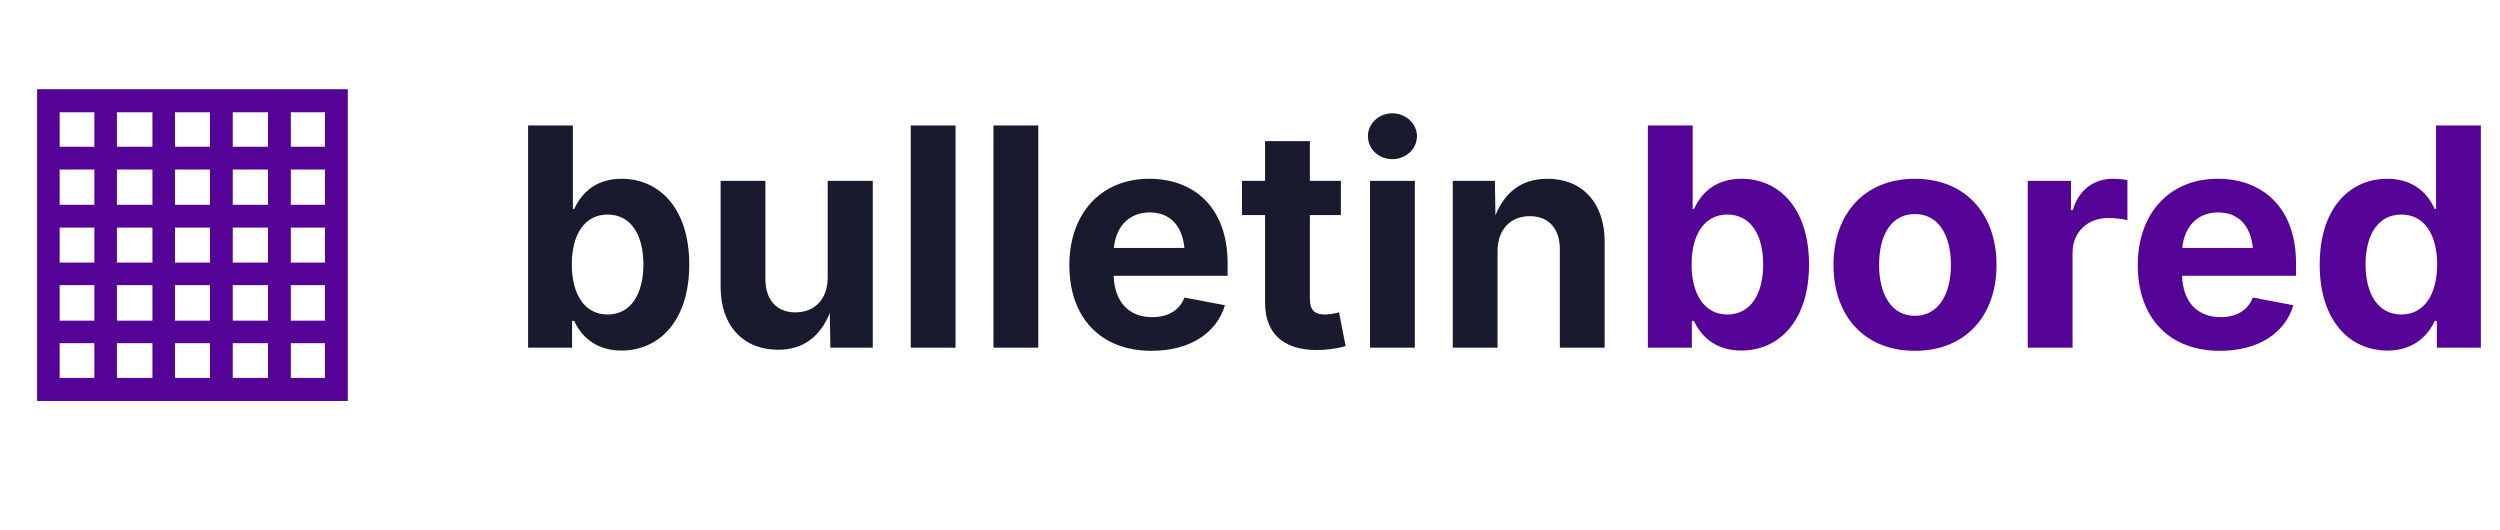
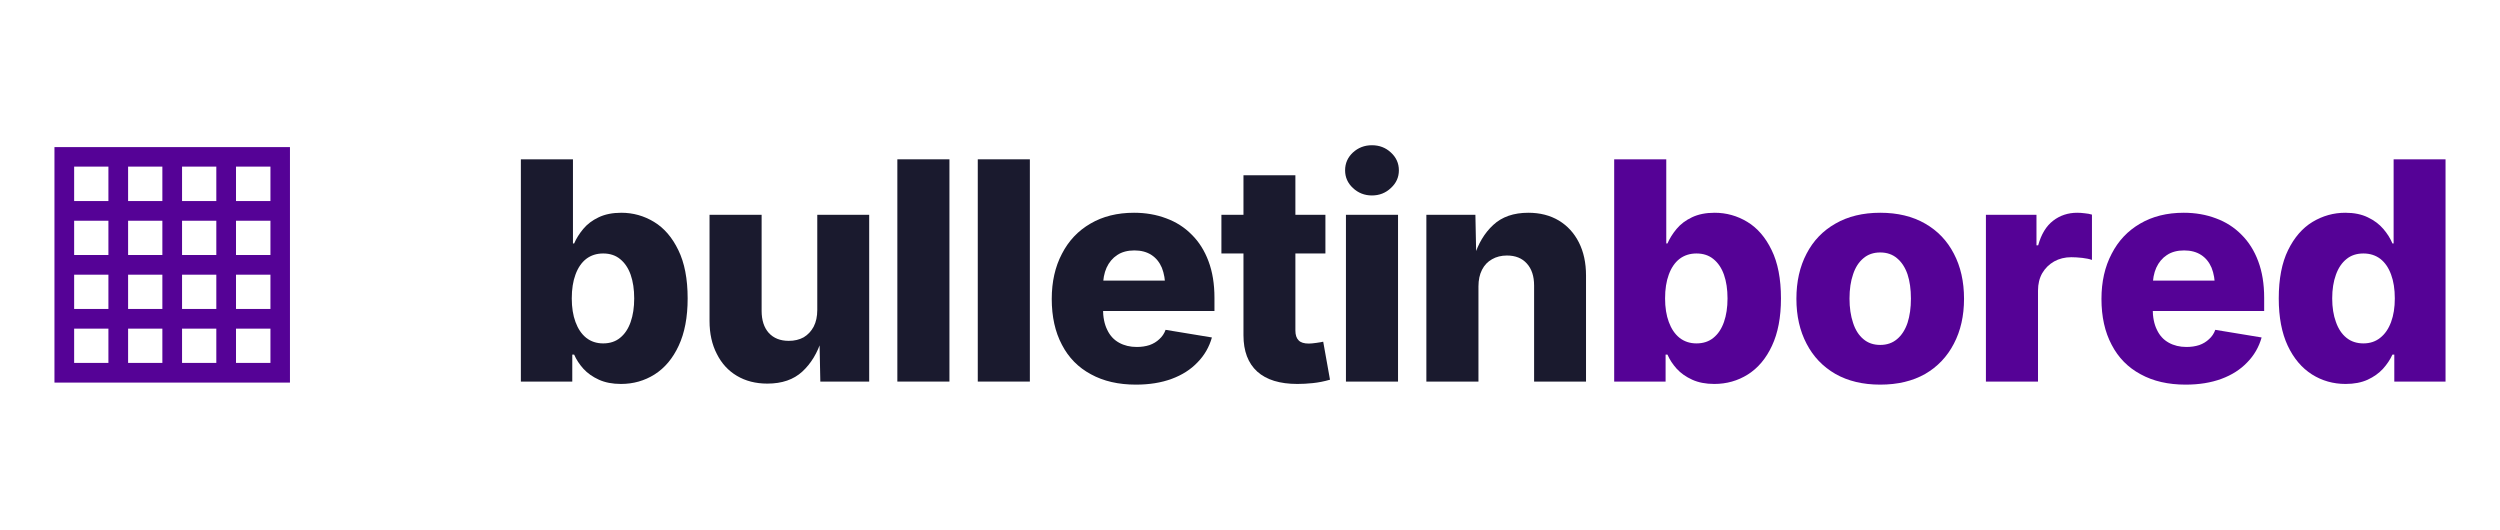
- <svg xmlns="http://www.w3.org/2000/svg" id="Livello_1" data-name="Livello 1" viewBox="0 0 147.35 31.23">
-   <defs>
-     <style>
-       .cls-1 {
-         letter-spacing: -.02em;
-       }
- 
-       .cls-2 {
-         fill: #1a1a2e;
-       }
- 
-       .cls-2, .cls-3 {
-         font-family: Inter-Bold, Inter;
-         font-size: 18px;
-         font-variation-settings: 'opsz' 14, 'wght' 700;
-         font-weight: 700;
-       }
- 
-       .cls-2, .cls-3, .cls-4 {
-         isolation: isolate;
-       }
- 
-       .cls-3, .cls-4 {
-         fill: #550296;
-       }
- 
-       .cls-4 {
-         font-family: LucidaSansUnicode, 'Lucida Sans Unicode';
-         font-size: 24px;
-       }
-     </style>
-   </defs>
-   <text class="cls-4" transform="translate(0 20.68)">
-     <tspan x="0" y="0">▦</tspan>
-   </text>
-   <g>
-     <text class="cls-2" transform="translate(30 20.49)">
-       <tspan x="0" y="0">bulletin</tspan>
-     </text>
-     <text class="cls-3" transform="translate(96 20.49)">
-       <tspan x="0" y="0">bo</tspan>
-       <tspan class="cls-1" x="22.39" y="0">r</tspan>
-       <tspan x="29.28" y="0">ed</tspan>
-     </text>
+ <svg xmlns="http://www.w3.org/2000/svg" viewBox="-0.61 -22.49 147.35 31.23" role="img" aria-label="bulletinbored">
+   <path fill="#550296" transform="translate(0.0 0.06)" d="M2.60 0.00V-13.88H16.48V0.00ZM3.76 -1.16H5.78V-3.18H3.76ZM13.30 -4.34H15.33V-6.36H13.30ZM10.12 -4.34H12.14V-6.36H10.12ZM6.94 -4.34H8.96V-6.36H6.94ZM3.76 -4.34H5.78V-6.36H3.76ZM6.94 -7.52H8.96V-9.54H6.94ZM13.30 -7.52H15.33V-9.54H13.30ZM10.12 -7.52H12.14V-9.54H10.12ZM3.76 -7.52H5.78V-9.54H3.76ZM13.30 -10.70H15.33V-12.73H13.30ZM10.12 -10.70H12.14V-12.73H10.12ZM6.94 -10.70H8.96V-12.73H6.94ZM13.30 -1.16H15.33V-3.18H13.30ZM10.12 -1.16H12.14V-3.18H10.12ZM6.94 -1.16H8.96V-3.18H6.94ZM3.76 -10.70H5.78V-12.73H3.76Z" />
+   <g fill="#1a1a2e">
+     <path transform="translate(29.08 0.0)" d="M6.91 0.14Q6.16 0.14 5.61 -0.11Q5.06 -0.36 4.70 -0.75Q4.34 -1.15 4.15 -1.59H4.04V0.00H1.01V-13.10H4.08V-8.14H4.15Q4.34 -8.58 4.69 -9.00Q5.04 -9.42 5.59 -9.68Q6.15 -9.95 6.93 -9.95Q7.97 -9.95 8.86 -9.41Q9.75 -8.87 10.29 -7.75Q10.84 -6.63 10.84 -4.90Q10.84 -3.24 10.31 -2.11Q9.79 -0.99 8.89 -0.42Q8.00 0.14 6.91 0.14ZM5.86 -2.25Q6.46 -2.25 6.86 -2.58Q7.27 -2.91 7.48 -3.51Q7.69 -4.11 7.69 -4.90Q7.69 -5.70 7.48 -6.30Q7.27 -6.89 6.86 -7.22Q6.46 -7.55 5.86 -7.55Q5.28 -7.55 4.86 -7.23Q4.45 -6.91 4.23 -6.31Q4.01 -5.72 4.01 -4.90Q4.01 -4.10 4.23 -3.51Q4.45 -2.91 4.86 -2.58Q5.28 -2.25 5.86 -2.25Z" />
+     <path transform="translate(40.2 0.0)" d="M4.42 0.12Q3.39 0.12 2.62 -0.34Q1.86 -0.79 1.44 -1.63Q1.01 -2.46 1.01 -3.57V-9.83H4.08V-4.17Q4.08 -3.34 4.50 -2.87Q4.93 -2.40 5.68 -2.40Q6.18 -2.40 6.56 -2.61Q6.93 -2.83 7.15 -3.24Q7.36 -3.65 7.36 -4.22V-9.83H10.42V0.00H7.54L7.49 -2.48H7.62Q7.25 -1.30 6.48 -0.59Q5.71 0.12 4.42 0.12Z" />
+     <path transform="translate(51.27 0.0)" d="M4.08 -13.10V0.00H1.01V-13.10Z" />
+     <path transform="translate(56.01 0.0)" d="M4.08 -13.10V0.00H1.01V-13.10Z" />
+     <path transform="translate(60.75 0.0)" d="M5.59 0.18Q4.05 0.18 2.94 -0.43Q1.82 -1.03 1.23 -2.17Q0.63 -3.30 0.63 -4.87Q0.63 -6.39 1.23 -7.53Q1.82 -8.68 2.91 -9.31Q4.00 -9.95 5.48 -9.95Q6.51 -9.95 7.38 -9.62Q8.25 -9.30 8.88 -8.66Q9.52 -8.03 9.87 -7.09Q10.22 -6.16 10.22 -4.94V-4.16H1.72V-5.95H8.76L7.32 -5.53Q7.32 -6.21 7.12 -6.71Q6.91 -7.20 6.51 -7.46Q6.10 -7.73 5.50 -7.73Q4.90 -7.73 4.49 -7.46Q4.08 -7.19 3.86 -6.71Q3.65 -6.24 3.65 -5.59V-4.31Q3.65 -3.55 3.90 -3.05Q4.14 -2.54 4.60 -2.29Q5.05 -2.04 5.64 -2.04Q6.05 -2.04 6.39 -2.15Q6.73 -2.27 6.97 -2.50Q7.22 -2.72 7.34 -3.05L10.07 -2.60Q9.83 -1.75 9.22 -1.13Q8.62 -0.50 7.70 -0.16Q6.78 0.18 5.59 0.18Z" />
+     <path transform="translate(71.2 0.0)" d="M6.31 -9.83V-7.55H0.18V-9.83ZM1.48 -12.16H4.54V-3.01Q4.54 -2.62 4.73 -2.43Q4.91 -2.24 5.33 -2.24Q5.49 -2.24 5.77 -2.28Q6.06 -2.32 6.18 -2.35L6.58 -0.11Q6.06 0.04 5.57 0.09Q5.09 0.14 4.66 0.14Q3.10 0.14 2.29 -0.59Q1.48 -1.33 1.48 -2.73Z" />
+     <path transform="translate(77.71 0.0)" d="M1.01 0.00V-9.83H4.08V0.00ZM2.54 -10.97Q1.89 -10.97 1.42 -11.41Q0.96 -11.84 0.96 -12.45Q0.96 -13.07 1.42 -13.50Q1.89 -13.93 2.54 -13.93Q3.20 -13.93 3.66 -13.50Q4.13 -13.07 4.13 -12.45Q4.13 -11.84 3.66 -11.41Q3.20 -10.97 2.54 -10.97Z" />
+     <path transform="translate(82.45 0.0)" d="M4.08 -5.61V0.00H1.01V-9.83H3.90L3.95 -7.34H3.82Q4.18 -8.52 4.95 -9.23Q5.72 -9.95 7.02 -9.95Q8.05 -9.95 8.82 -9.49Q9.58 -9.03 10.00 -8.20Q10.42 -7.37 10.42 -6.25V0.00H7.36V-5.66Q7.36 -6.49 6.93 -6.96Q6.51 -7.43 5.76 -7.43Q5.26 -7.43 4.88 -7.21Q4.50 -7.00 4.29 -6.59Q4.08 -6.18 4.08 -5.61Z" />
+   </g>
+   <g fill="#550296">
+     <path transform="translate(93.52 0.0)" d="M6.91 0.14Q6.16 0.14 5.61 -0.11Q5.06 -0.36 4.70 -0.75Q4.34 -1.15 4.15 -1.59H4.04V0.00H1.01V-13.10H4.08V-8.14H4.15Q4.34 -8.58 4.69 -9.00Q5.04 -9.42 5.59 -9.68Q6.15 -9.95 6.93 -9.95Q7.97 -9.95 8.86 -9.41Q9.75 -8.87 10.29 -7.75Q10.84 -6.63 10.84 -4.90Q10.84 -3.24 10.31 -2.11Q9.79 -0.99 8.89 -0.42Q8.00 0.14 6.91 0.14ZM5.86 -2.25Q6.46 -2.25 6.86 -2.58Q7.27 -2.91 7.48 -3.51Q7.69 -4.11 7.69 -4.90Q7.69 -5.70 7.48 -6.30Q7.27 -6.89 6.86 -7.22Q6.46 -7.55 5.86 -7.55Q5.28 -7.55 4.86 -7.23Q4.45 -6.91 4.23 -6.31Q4.01 -5.72 4.01 -4.90Q4.01 -4.10 4.23 -3.51Q4.45 -2.91 4.86 -2.58Q5.28 -2.25 5.86 -2.25Z" />
+     <path transform="translate(104.64 0.0)" d="M5.57 0.18Q4.04 0.18 2.93 -0.45Q1.82 -1.09 1.23 -2.23Q0.63 -3.37 0.63 -4.88Q0.63 -6.40 1.23 -7.54Q1.82 -8.68 2.93 -9.31Q4.04 -9.95 5.57 -9.95Q7.11 -9.95 8.22 -9.31Q9.32 -8.68 9.91 -7.54Q10.51 -6.40 10.51 -4.88Q10.51 -3.37 9.91 -2.23Q9.32 -1.09 8.22 -0.45Q7.11 0.18 5.57 0.18ZM5.57 -2.16Q6.16 -2.16 6.56 -2.50Q6.97 -2.84 7.18 -3.46Q7.38 -4.08 7.38 -4.89Q7.38 -5.71 7.18 -6.32Q6.97 -6.93 6.56 -7.27Q6.16 -7.61 5.57 -7.61Q4.98 -7.61 4.58 -7.27Q4.17 -6.93 3.97 -6.32Q3.76 -5.72 3.76 -4.89Q3.76 -4.08 3.97 -3.46Q4.17 -2.84 4.58 -2.50Q4.98 -2.16 5.57 -2.16Z" />
+     <path transform="translate(115.43 0.0)" d="M1.01 0.00V-9.83H3.99V-8.03H4.09Q4.36 -9.01 4.97 -9.48Q5.58 -9.95 6.39 -9.95Q6.60 -9.95 6.83 -9.92Q7.07 -9.90 7.26 -9.84V-7.17Q7.04 -7.25 6.69 -7.29Q6.33 -7.33 6.04 -7.33Q5.48 -7.33 5.03 -7.08Q4.59 -6.83 4.33 -6.39Q4.08 -5.95 4.08 -5.36V0.00Z" />
+     <path transform="translate(122.62 0.0)" d="M5.59 0.18Q4.05 0.18 2.94 -0.43Q1.82 -1.03 1.23 -2.17Q0.63 -3.30 0.63 -4.87Q0.63 -6.39 1.23 -7.53Q1.82 -8.68 2.91 -9.31Q4.00 -9.95 5.48 -9.95Q6.51 -9.95 7.38 -9.62Q8.25 -9.30 8.88 -8.66Q9.52 -8.03 9.87 -7.09Q10.22 -6.16 10.22 -4.94V-4.16H1.72V-5.95H8.76L7.32 -5.53Q7.32 -6.21 7.12 -6.71Q6.91 -7.20 6.51 -7.46Q6.10 -7.73 5.50 -7.73Q4.90 -7.73 4.49 -7.46Q4.08 -7.19 3.86 -6.71Q3.65 -6.24 3.65 -5.59V-4.31Q3.65 -3.55 3.90 -3.05Q4.14 -2.54 4.60 -2.29Q5.05 -2.04 5.64 -2.04Q6.05 -2.04 6.39 -2.15Q6.73 -2.27 6.97 -2.50Q7.22 -2.72 7.34 -3.05L10.07 -2.60Q9.83 -1.75 9.22 -1.13Q8.62 -0.50 7.70 -0.16Q6.78 0.18 5.59 0.18Z" />
+     <path transform="translate(133.07 0.0)" d="M4.57 0.14Q3.48 0.14 2.59 -0.42Q1.69 -0.99 1.16 -2.11Q0.63 -3.24 0.63 -4.90Q0.63 -6.63 1.18 -7.75Q1.73 -8.87 2.62 -9.41Q3.52 -9.95 4.55 -9.95Q5.33 -9.95 5.88 -9.68Q6.43 -9.42 6.79 -9.00Q7.15 -8.58 7.33 -8.14H7.40V-13.10H10.46V0.00H7.44V-1.59H7.33Q7.13 -1.15 6.77 -0.75Q6.41 -0.36 5.87 -0.11Q5.32 0.14 4.57 0.14ZM5.62 -2.25Q6.20 -2.25 6.61 -2.58Q7.03 -2.91 7.25 -3.51Q7.47 -4.10 7.47 -4.90Q7.47 -5.72 7.25 -6.31Q7.03 -6.91 6.62 -7.23Q6.20 -7.55 5.62 -7.55Q5.02 -7.55 4.62 -7.22Q4.21 -6.89 4.00 -6.30Q3.78 -5.70 3.78 -4.90Q3.78 -4.11 4.00 -3.51Q4.21 -2.91 4.62 -2.58Q5.03 -2.25 5.62 -2.25Z" />
  </g>
</svg>
